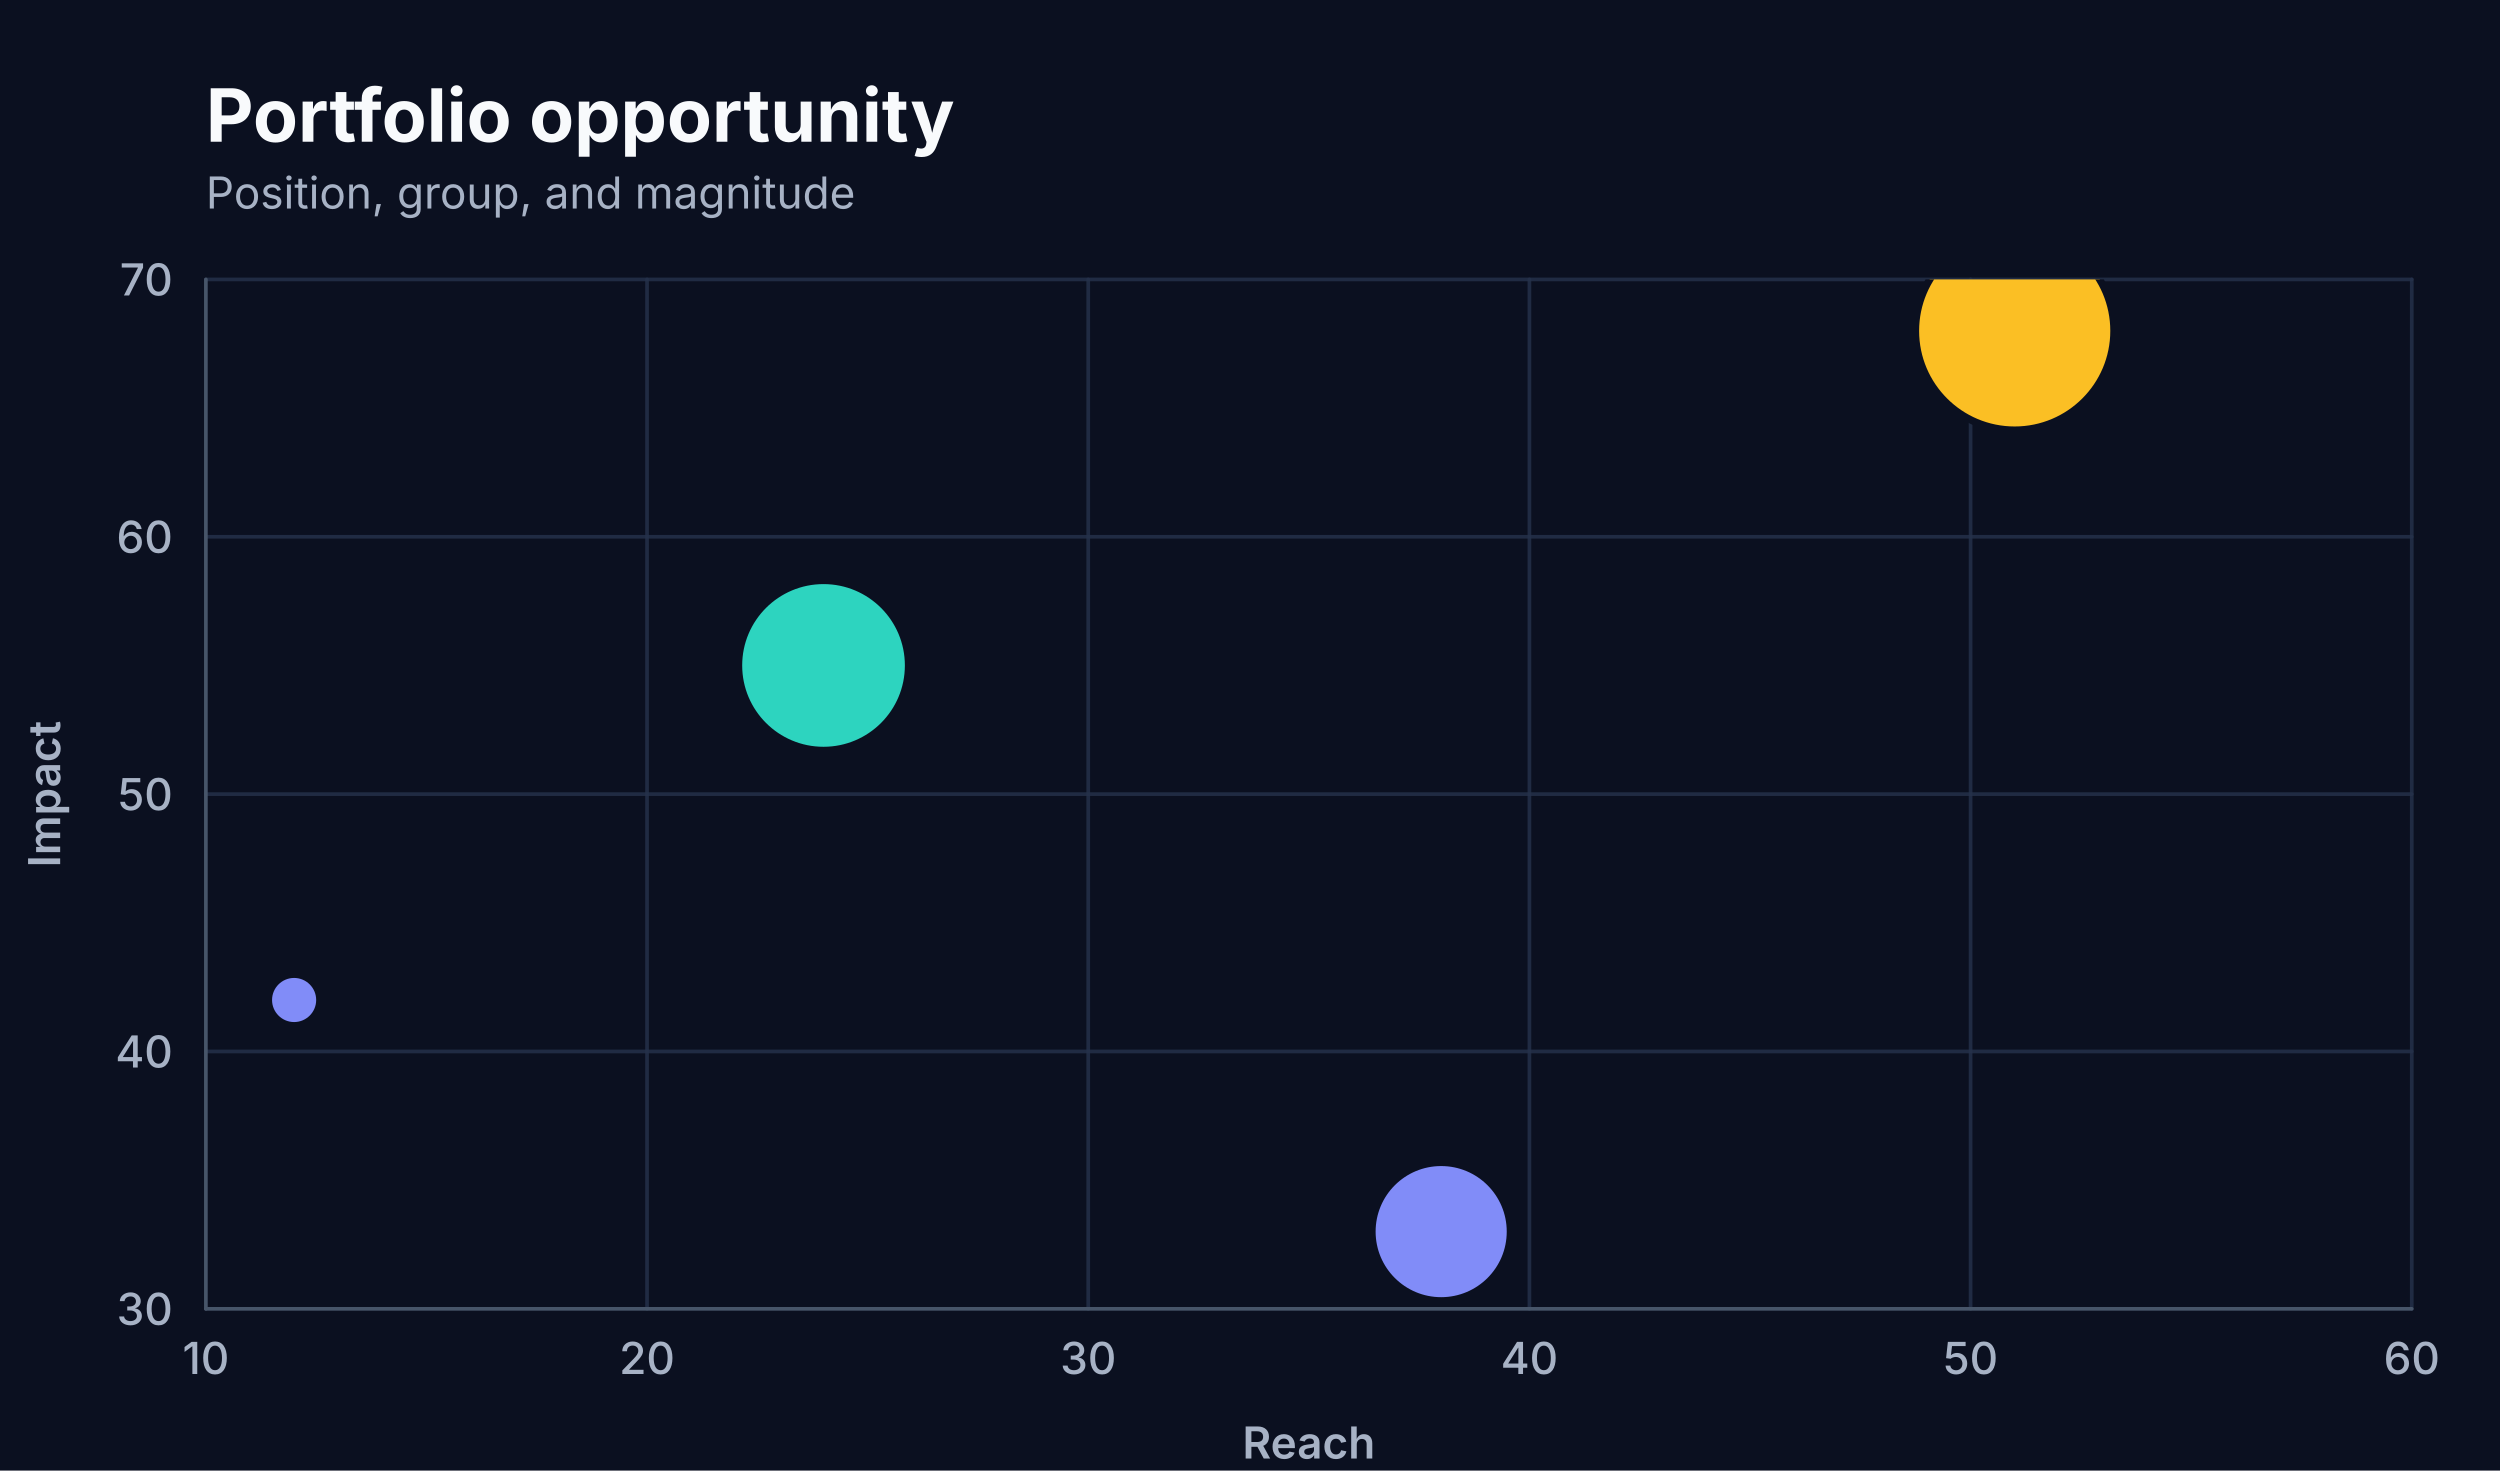
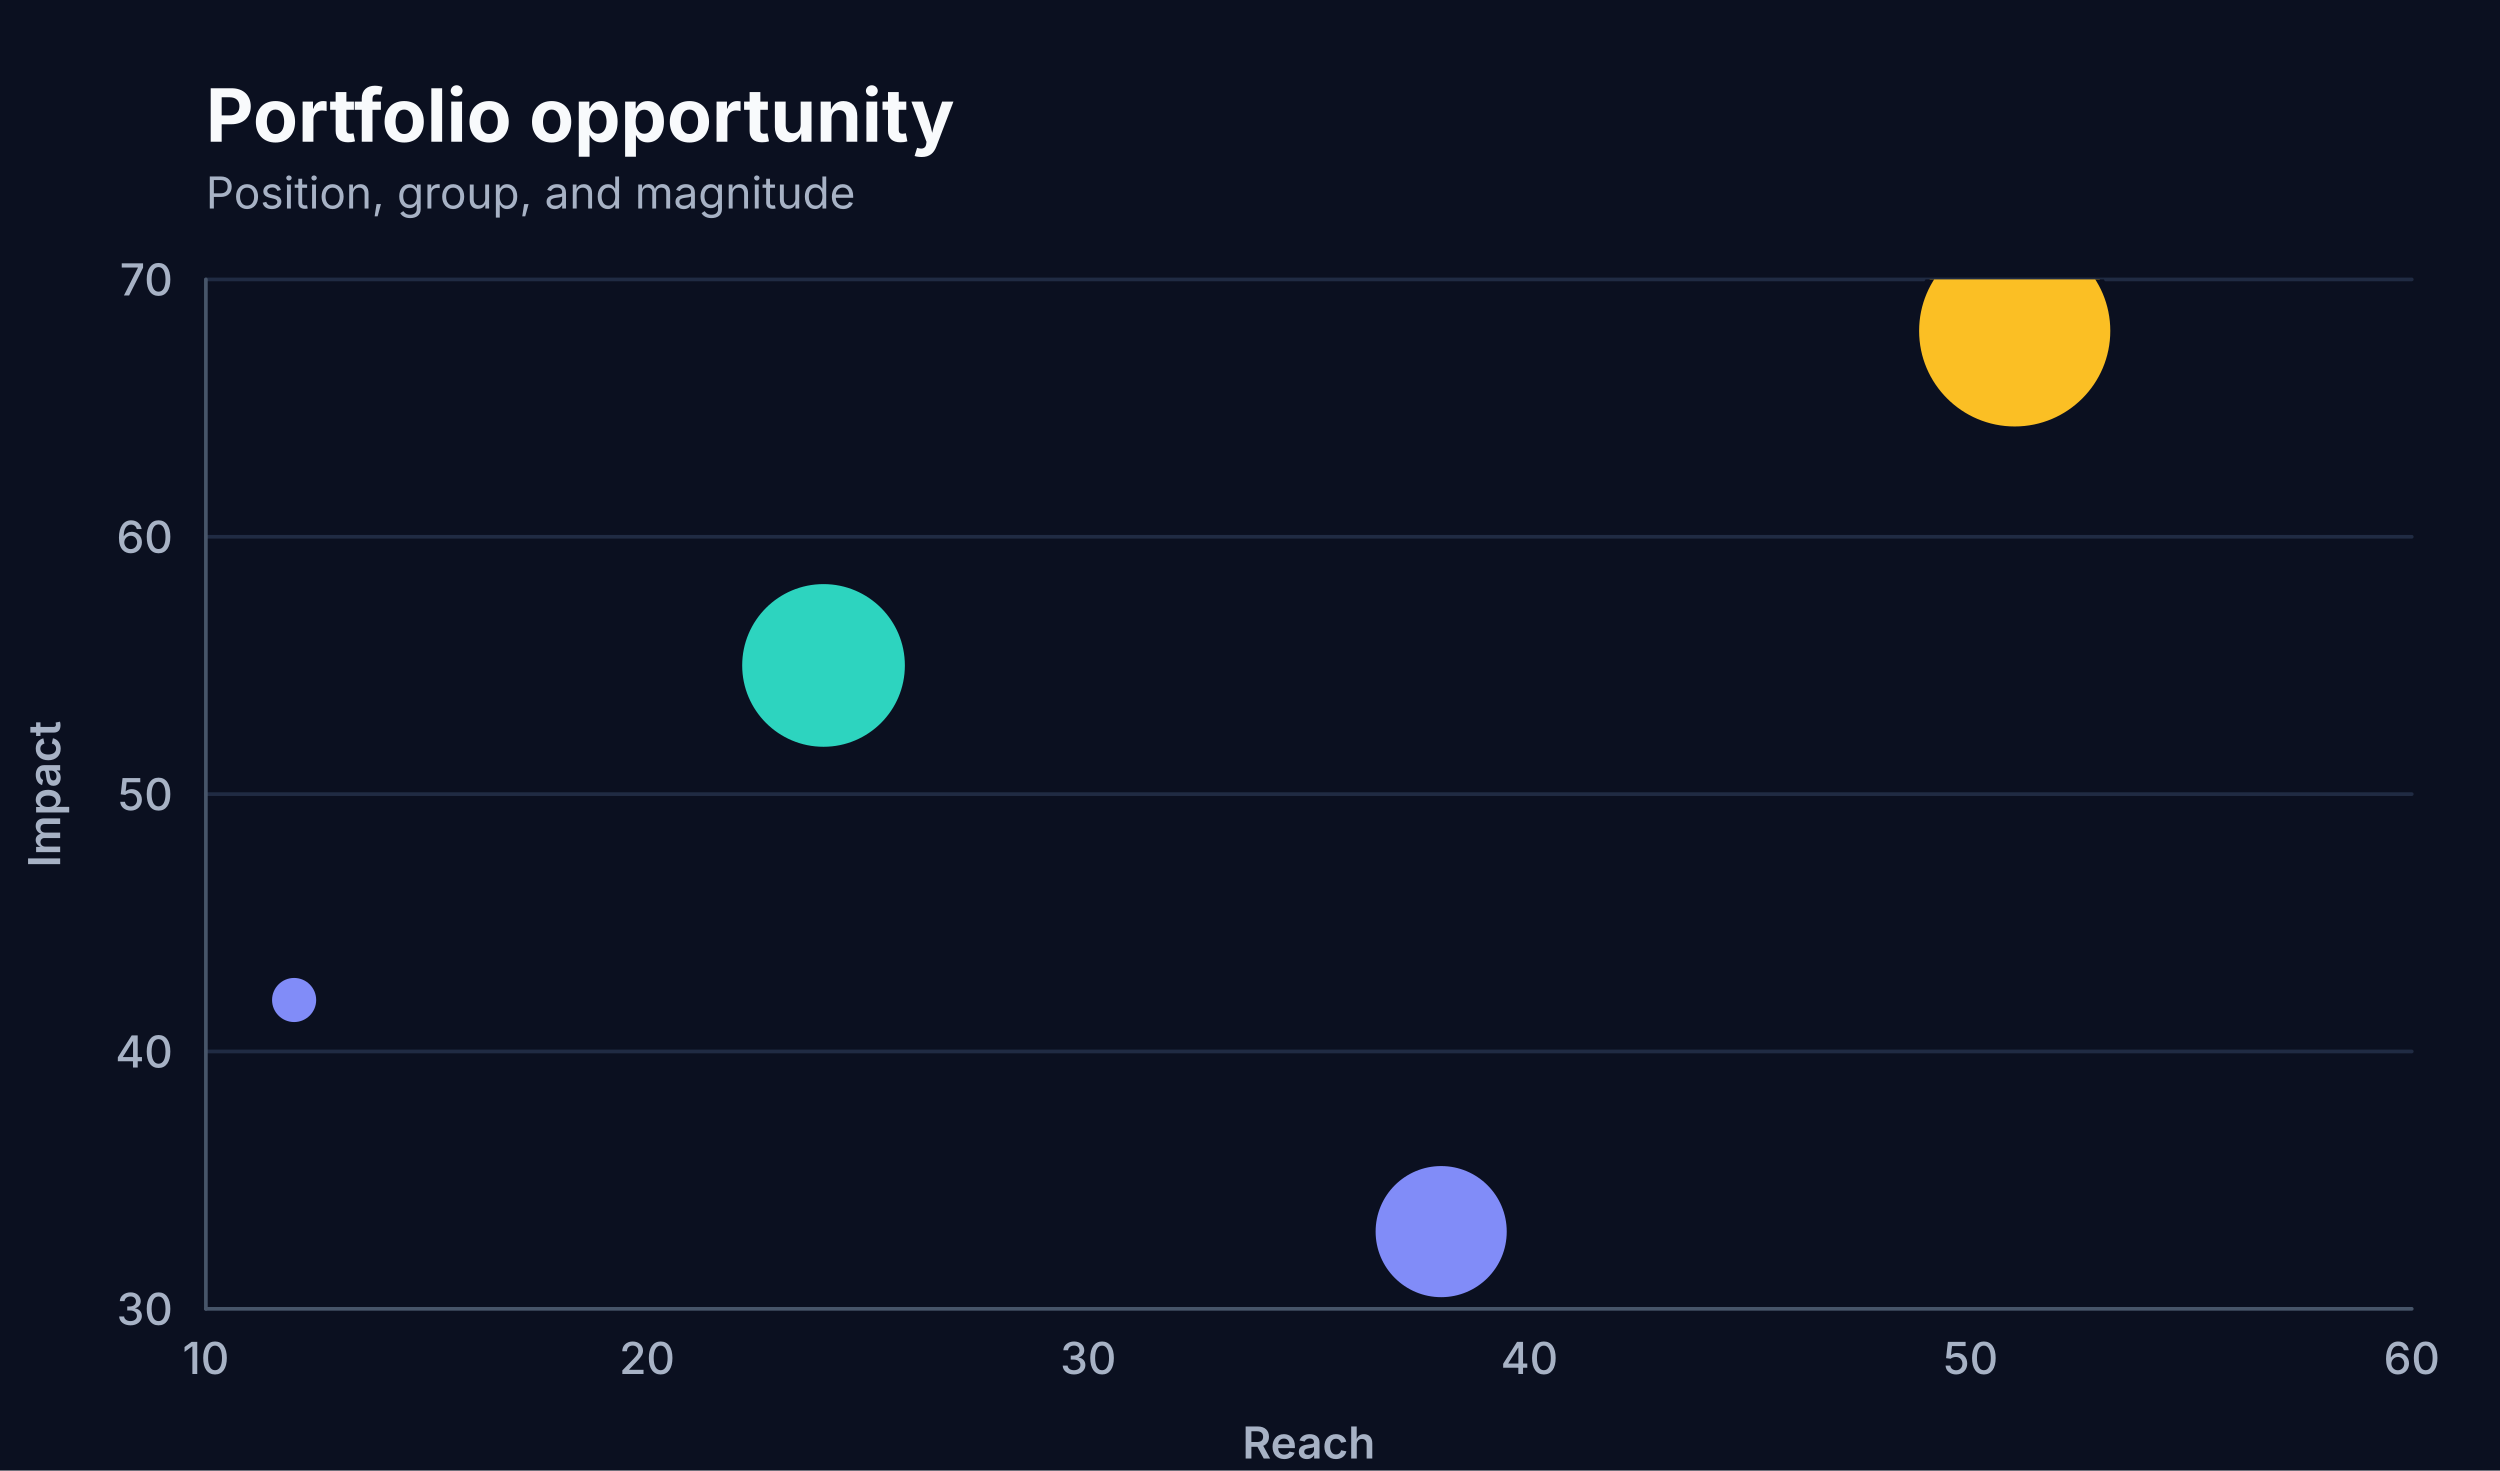
<svg xmlns="http://www.w3.org/2000/svg" width="680" height="400" viewBox="0 0 680 400" role="img" aria-labelledby="title description">
  <defs>
    <clipPath id="clip-1">
      <rect x="56" y="76" width="600" height="280" />
    </clipPath>
  </defs>
  <rect width="100%" height="100%" fill="#0b1020" />
  <g data-scene-node="scene:root">
-     <line data-scene-node="axis-x:grid:1" opacity="0.82" x1="176" y1="76" x2="176" y2="356" fill="none" stroke="#25314a" stroke-width="1" stroke-linecap="round" />
-     <line data-scene-node="axis-x:grid:2" opacity="0.82" x1="296" y1="76" x2="296" y2="356" fill="none" stroke="#25314a" stroke-width="1" stroke-linecap="round" />
-     <line data-scene-node="axis-x:grid:3" opacity="0.82" x1="416" y1="76" x2="416" y2="356" fill="none" stroke="#25314a" stroke-width="1" stroke-linecap="round" />
-     <line data-scene-node="axis-x:grid:4" opacity="0.82" x1="536" y1="76" x2="536" y2="356" fill="none" stroke="#25314a" stroke-width="1" stroke-linecap="round" />
-     <line data-scene-node="axis-x:grid:5" opacity="0.82" x1="656" y1="76" x2="656" y2="356" fill="none" stroke="#25314a" stroke-width="1" stroke-linecap="round" />
    <line data-scene-node="axis-y:grid:1" opacity="0.82" x1="56" y1="286" x2="656" y2="286" fill="none" stroke="#25314a" stroke-width="1" stroke-linecap="round" />
    <line data-scene-node="axis-y:grid:2" opacity="0.82" x1="56" y1="216" x2="656" y2="216" fill="none" stroke="#25314a" stroke-width="1" stroke-linecap="round" />
    <line data-scene-node="axis-y:grid:3" opacity="0.82" x1="56" y1="146" x2="656" y2="146" fill="none" stroke="#25314a" stroke-width="1" stroke-linecap="round" />
    <line data-scene-node="axis-y:grid:4" opacity="0.82" x1="56" y1="76" x2="656" y2="76" fill="none" stroke="#25314a" stroke-width="1" stroke-linecap="round" />
    <g data-scene-node="layer-0:group" clip-path="url(#clip-1)">
      <circle data-scene-node="layer-0:bubble:0" cx="80" cy="272" r="7" fill="#818cf8" stroke="#0b1020" stroke-width="2" />
      <circle data-scene-node="layer-0:bubble:1" cx="224" cy="181" r="23.125" fill="#2dd4bf" stroke="#0b1020" stroke-width="2" />
      <circle data-scene-node="layer-0:bubble:2" cx="392" cy="335" r="18.832" fill="#818cf8" stroke="#0b1020" stroke-width="2" />
      <circle data-scene-node="layer-0:bubble:3" cx="548" cy="90" r="27" fill="#fbbf24" stroke="#0b1020" stroke-width="2" />
    </g>
    <line data-scene-node="axis-x:line" x1="56" y1="356" x2="656" y2="356" fill="none" stroke="#475569" stroke-width="1" stroke-linecap="round" />
    <line data-scene-node="axis-y:line" x1="56" y1="76" x2="56" y2="356" fill="none" stroke="#475569" stroke-width="1" stroke-linecap="round" />
    <text data-scene-node="axis-x:label:0" x="56" y="365" fill="#a7b2c5" font-family="Inter, ui-sans-serif, system-ui, -apple-system, BlinkMacSystemFont, &quot;Segoe UI&quot;, sans-serif" font-size="12" font-weight="500" text-anchor="middle" dominant-baseline="text-before-edge">10</text>
    <text data-scene-node="axis-x:label:1" x="176" y="365" fill="#a7b2c5" font-family="Inter, ui-sans-serif, system-ui, -apple-system, BlinkMacSystemFont, &quot;Segoe UI&quot;, sans-serif" font-size="12" font-weight="500" text-anchor="middle" dominant-baseline="text-before-edge">20</text>
    <text data-scene-node="axis-x:label:2" x="296" y="365" fill="#a7b2c5" font-family="Inter, ui-sans-serif, system-ui, -apple-system, BlinkMacSystemFont, &quot;Segoe UI&quot;, sans-serif" font-size="12" font-weight="500" text-anchor="middle" dominant-baseline="text-before-edge">30</text>
    <text data-scene-node="axis-x:label:3" x="416" y="365" fill="#a7b2c5" font-family="Inter, ui-sans-serif, system-ui, -apple-system, BlinkMacSystemFont, &quot;Segoe UI&quot;, sans-serif" font-size="12" font-weight="500" text-anchor="middle" dominant-baseline="text-before-edge">40</text>
    <text data-scene-node="axis-x:label:4" x="536" y="365" fill="#a7b2c5" font-family="Inter, ui-sans-serif, system-ui, -apple-system, BlinkMacSystemFont, &quot;Segoe UI&quot;, sans-serif" font-size="12" font-weight="500" text-anchor="middle" dominant-baseline="text-before-edge">50</text>
    <text data-scene-node="axis-x:label:5" x="656" y="365" fill="#a7b2c5" font-family="Inter, ui-sans-serif, system-ui, -apple-system, BlinkMacSystemFont, &quot;Segoe UI&quot;, sans-serif" font-size="12" font-weight="500" text-anchor="middle" dominant-baseline="text-before-edge">60</text>
    <text data-scene-node="axis-x:title" x="356" y="388" fill="#a7b2c5" font-family="Inter, ui-sans-serif, system-ui, -apple-system, BlinkMacSystemFont, &quot;Segoe UI&quot;, sans-serif" font-size="12" font-weight="600" text-anchor="middle" dominant-baseline="text-before-edge">Reach</text>
    <text data-scene-node="axis-y:label:0" x="47" y="356" fill="#a7b2c5" font-family="Inter, ui-sans-serif, system-ui, -apple-system, BlinkMacSystemFont, &quot;Segoe UI&quot;, sans-serif" font-size="12" font-weight="500" text-anchor="end" dominant-baseline="central">30</text>
    <text data-scene-node="axis-y:label:1" x="47" y="286" fill="#a7b2c5" font-family="Inter, ui-sans-serif, system-ui, -apple-system, BlinkMacSystemFont, &quot;Segoe UI&quot;, sans-serif" font-size="12" font-weight="500" text-anchor="end" dominant-baseline="central">40</text>
    <text data-scene-node="axis-y:label:2" x="47" y="216" fill="#a7b2c5" font-family="Inter, ui-sans-serif, system-ui, -apple-system, BlinkMacSystemFont, &quot;Segoe UI&quot;, sans-serif" font-size="12" font-weight="500" text-anchor="end" dominant-baseline="central">50</text>
    <text data-scene-node="axis-y:label:3" x="47" y="146" fill="#a7b2c5" font-family="Inter, ui-sans-serif, system-ui, -apple-system, BlinkMacSystemFont, &quot;Segoe UI&quot;, sans-serif" font-size="12" font-weight="500" text-anchor="end" dominant-baseline="central">60</text>
    <text data-scene-node="axis-y:label:4" x="47" y="76" fill="#a7b2c5" font-family="Inter, ui-sans-serif, system-ui, -apple-system, BlinkMacSystemFont, &quot;Segoe UI&quot;, sans-serif" font-size="12" font-weight="500" text-anchor="end" dominant-baseline="central">70</text>
    <text data-scene-node="axis-y:title" x="12" y="216" fill="#a7b2c5" font-family="Inter, ui-sans-serif, system-ui, -apple-system, BlinkMacSystemFont, &quot;Segoe UI&quot;, sans-serif" font-size="12" font-weight="600" text-anchor="middle" dominant-baseline="central" transform="rotate(-90 12 216)">Impact</text>
    <text data-scene-node="chart:title" x="56" y="24" fill="#f8fafc" font-family="Inter, ui-sans-serif, system-ui, -apple-system, BlinkMacSystemFont, &quot;Segoe UI&quot;, sans-serif" font-size="20" font-weight="700" text-anchor="start" dominant-baseline="text-before-edge">Portfolio opportunity</text>
    <text data-scene-node="chart:subtitle" x="56" y="48" fill="#a7b2c5" font-family="Inter, ui-sans-serif, system-ui, -apple-system, BlinkMacSystemFont, &quot;Segoe UI&quot;, sans-serif" font-size="12" font-weight="400" text-anchor="start" dominant-baseline="text-before-edge">Position, group, and magnitude</text>
  </g>
</svg>
